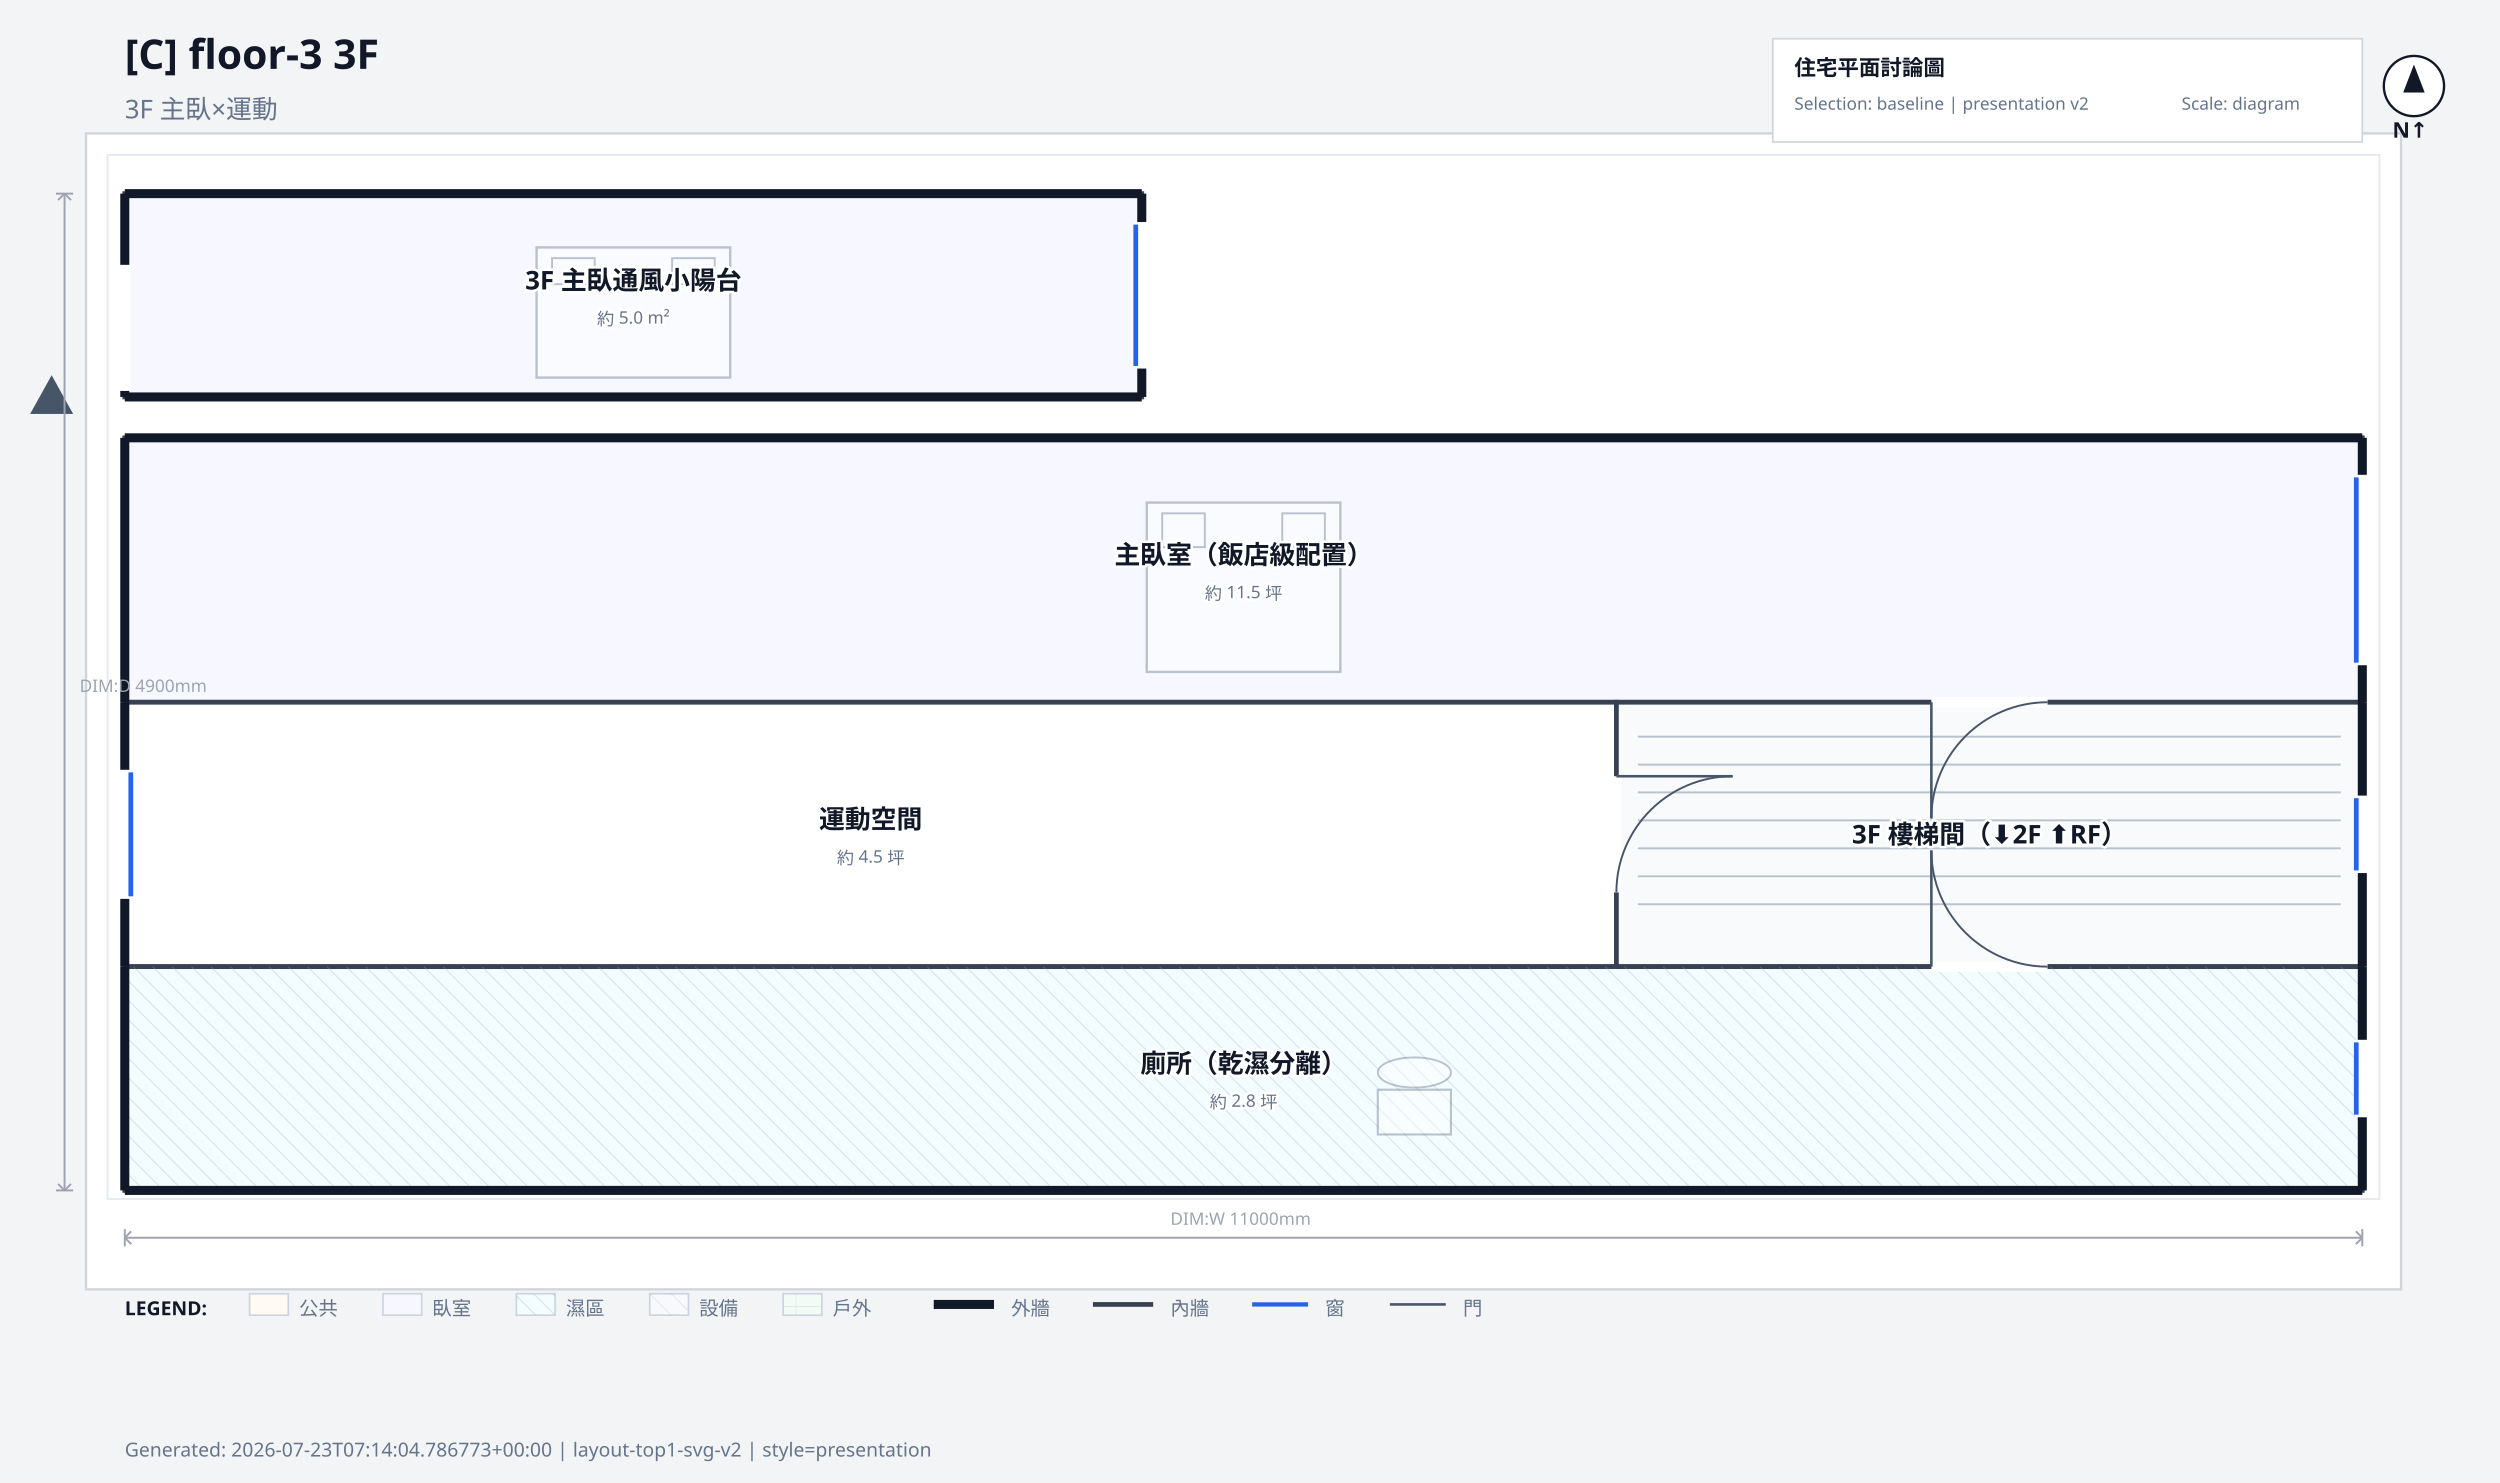
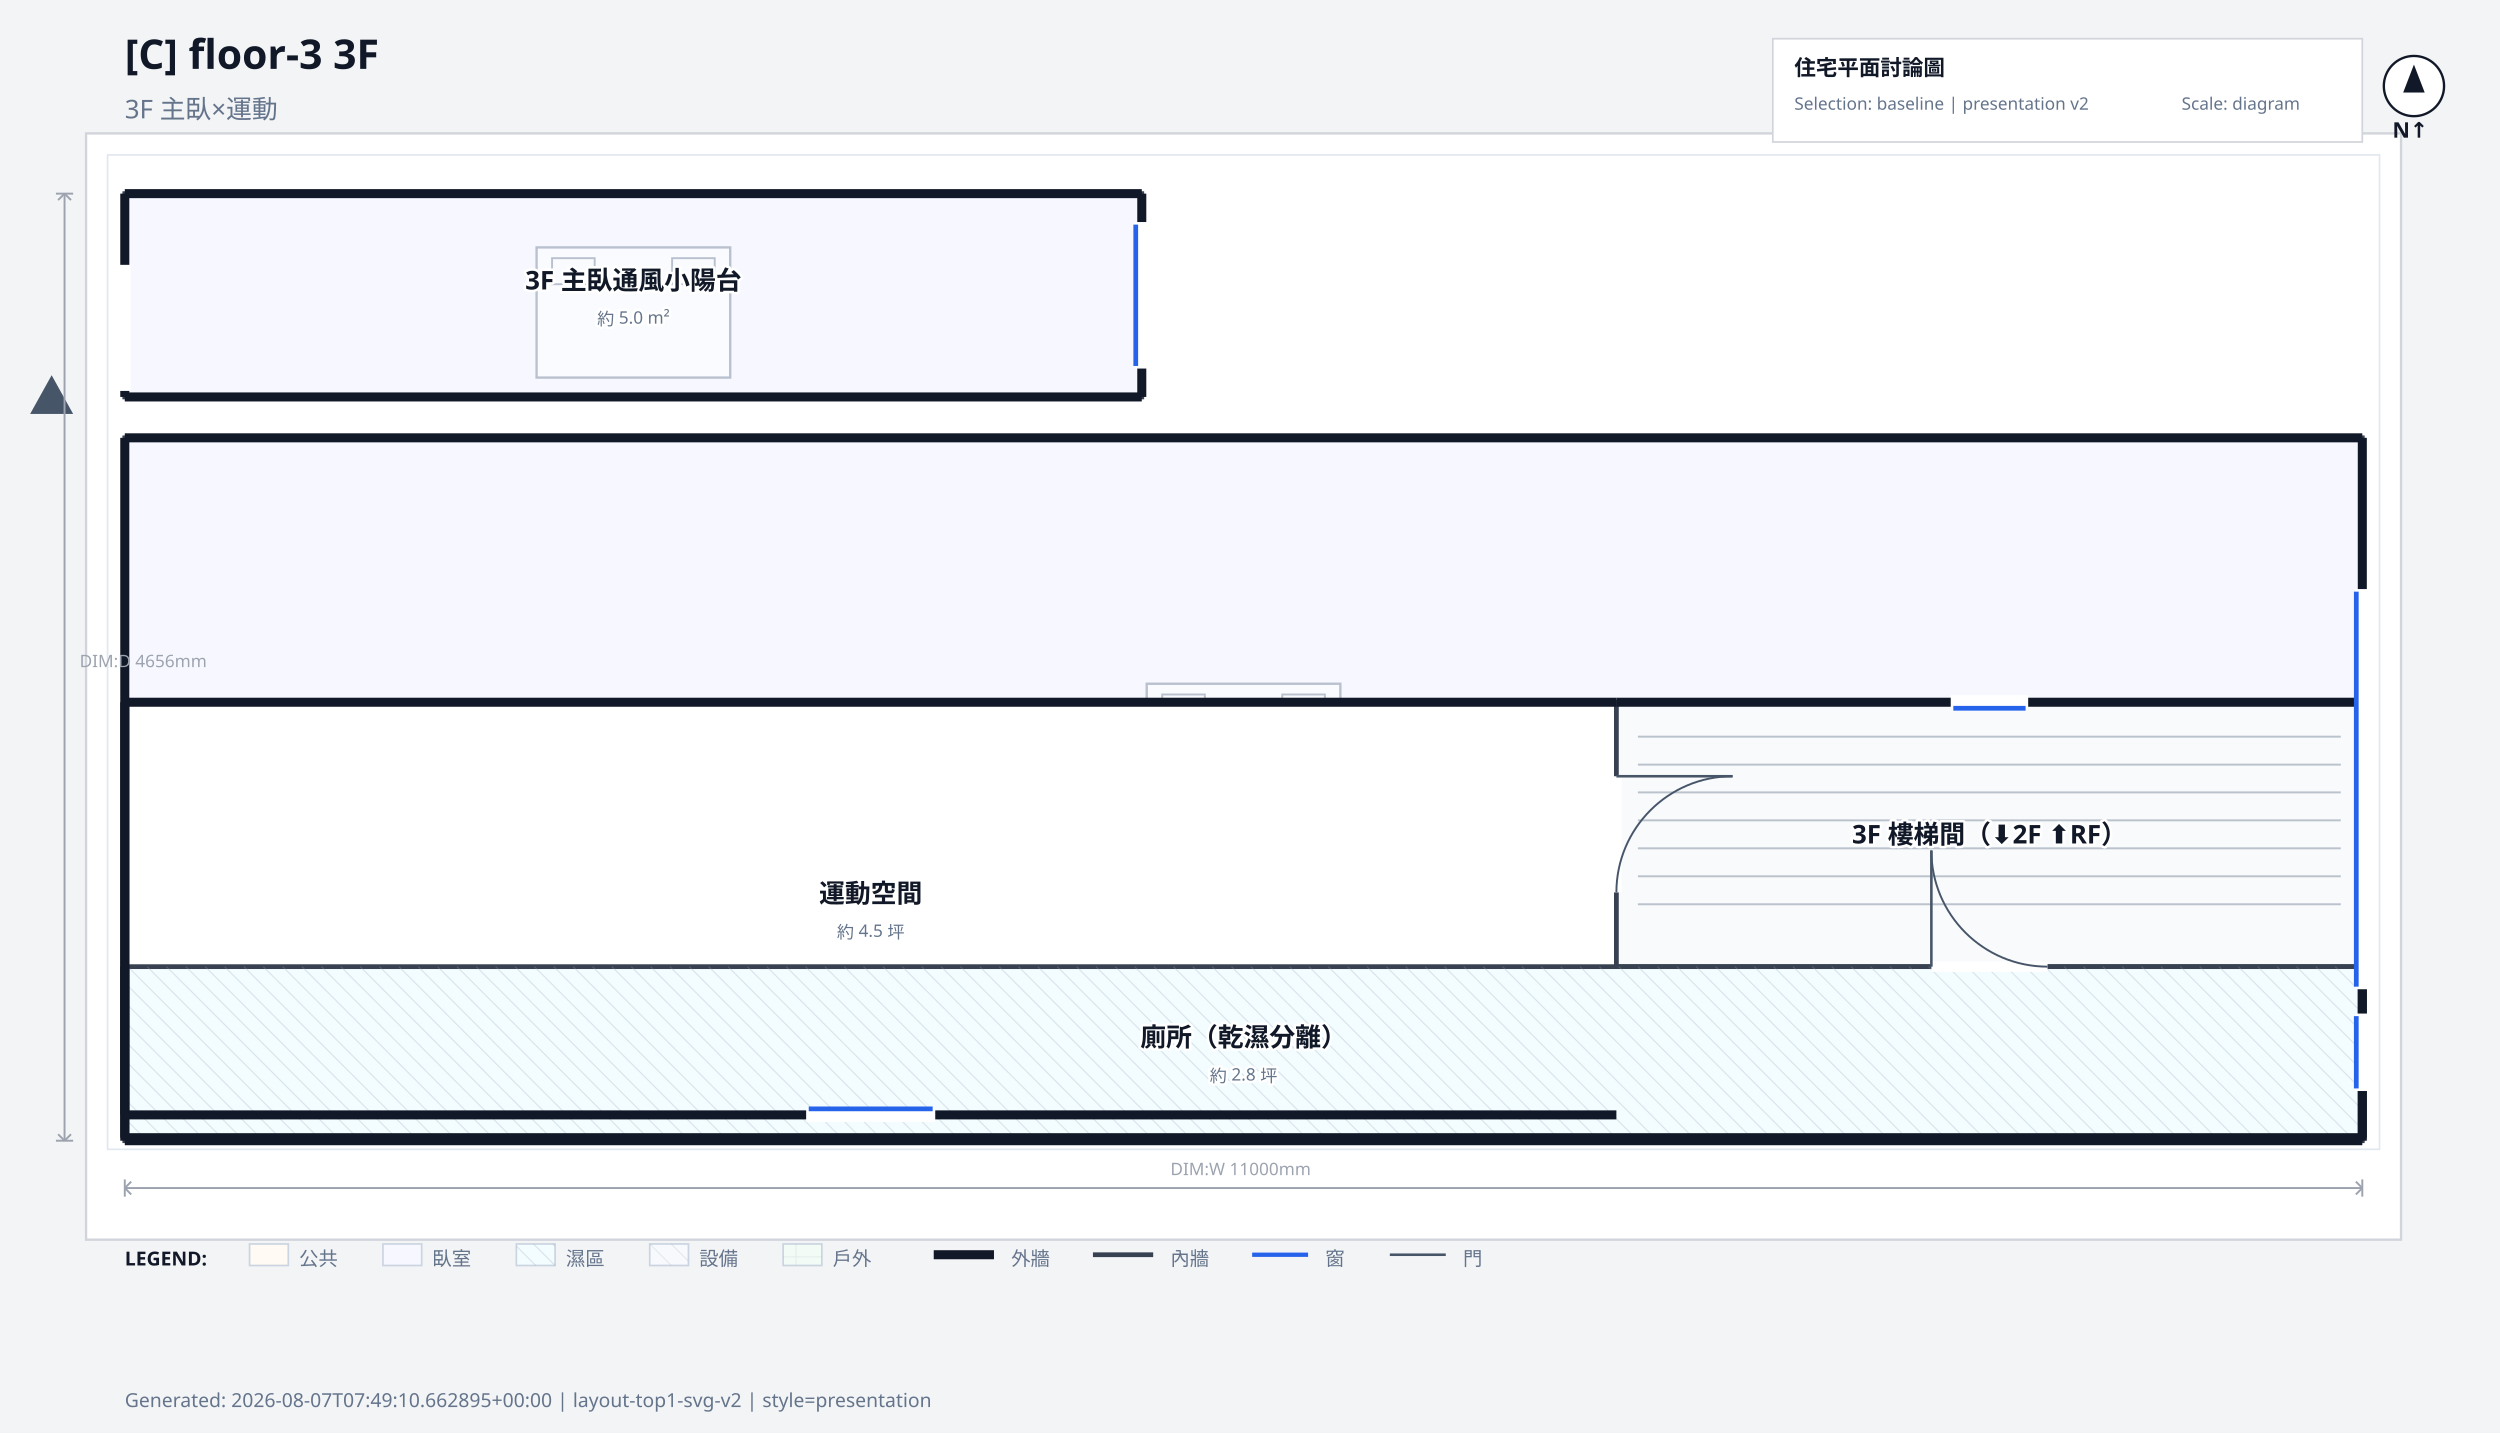
- <svg xmlns="http://www.w3.org/2000/svg" width="1162" height="689" viewBox="0 0 1162 689" role="img" aria-label="C floor-3">
-   <rect x="0" y="0" width="1162" height="689" fill="#f3f4f6" />
-   <rect x="40.0" y="62.0" width="1076.0" height="537.3" fill="#ffffff" stroke="#d1d5db" stroke-width="1.1" />
-   <rect x="50.0" y="72.0" width="1056.0" height="485.3" fill="none" stroke="#e2e8f0" stroke-width="0.8" />
+ <svg xmlns="http://www.w3.org/2000/svg" width="1162" height="666" viewBox="0 0 1162 666" role="img" aria-label="C floor-3">
+   <rect x="0" y="0" width="1162" height="666" fill="#f3f4f6" />
+   <rect x="40.0" y="62.0" width="1076.0" height="514.2" fill="#ffffff" stroke="#d1d5db" stroke-width="1.1" />
+   <rect x="50.0" y="72.0" width="1056.0" height="462.2" fill="none" stroke="#e2e8f0" stroke-width="0.8" />
  <text x="58.0" y="32.0" fill="#111827" font-size="19" font-family="Segoe UI, Microsoft JhengHei, sans-serif" font-weight="700">[C] floor-3 3F</text>
  <text x="58.0" y="55.0" fill="#64748b" font-size="12" font-family="Segoe UI, Microsoft JhengHei, sans-serif" font-weight="500">3F 主臥×運動</text>
  <rect x="824.0" y="18.0" width="274.0" height="48" fill="#ffffff" stroke="#d1d5db" stroke-width="0.8" />
  <text x="834.0" y="35.0" fill="#111827" font-size="10" font-family="Segoe UI, Microsoft JhengHei, sans-serif" font-weight="700">住宅平面討論圖</text>
  <text x="834.0" y="51.0" fill="#64748b" font-size="8" font-family="Segoe UI, Microsoft JhengHei, sans-serif" font-weight="500">Selection: baseline | presentation v2</text>
  <text x="1014.0" y="51.0" fill="#64748b" font-size="8" font-family="Segoe UI, Microsoft JhengHei, sans-serif" font-weight="500">Scale: diagram</text>
  <rect x="58.0" y="90.0" width="472.7" height="94.5" fill="#f7f8ff" stroke="#374151" stroke-width="2.2" />
  <g opacity="0.42">
    <rect x="249.4" y="115.0" width="90.0" height="60.5" fill="#ffffff" stroke="#64748b" stroke-width="1.1" />
    <rect x="256.6" y="120.0" width="19.8" height="12.1" fill="#ffffff" stroke="#64748b" stroke-width="0.9" />
    <rect x="312.4" y="120.0" width="19.8" height="12.1" fill="#ffffff" stroke="#64748b" stroke-width="0.9" />
  </g>
  <text x="294.4" y="130.3" fill="#111827" font-size="12" font-family="Segoe UI, Microsoft JhengHei, sans-serif" font-weight="700" text-anchor="middle" dominant-baseline="middle" paint-order="stroke" stroke="#ffffff" stroke-width="2.4" stroke-linejoin="round">3F 主臥通風小陽台</text>
  <text x="294.4" y="148.3" fill="#64748b" font-size="8" font-family="Segoe UI, Microsoft JhengHei, sans-serif" font-weight="500" text-anchor="middle" dominant-baseline="middle" paint-order="stroke" stroke="#ffffff" stroke-width="2.4" stroke-linejoin="round">約 5.0 m²</text>
-   <rect x="58.0" y="203.5" width="1040.0" height="122.9" fill="#f7f8ff" stroke="#374151" stroke-width="2.2" />
+   <rect x="58.0" y="203.5" width="1040.0" height="326.7" fill="#f7f8ff" stroke="#374151" stroke-width="2.2" />
  <g opacity="0.42">
-     <rect x="533.0" y="233.6" width="90.0" height="78.7" fill="#ffffff" stroke="#64748b" stroke-width="1.1" />
-     <rect x="540.2" y="238.6" width="19.8" height="15.7" fill="#ffffff" stroke="#64748b" stroke-width="0.9" />
-     <rect x="596.0" y="238.6" width="19.8" height="15.7" fill="#ffffff" stroke="#64748b" stroke-width="0.9" />
+     <rect x="533.0" y="317.8" width="90.0" height="114.0" fill="#ffffff" stroke="#64748b" stroke-width="1.1" />
+     <rect x="540.2" y="322.8" width="19.8" height="22.8" fill="#ffffff" stroke="#64748b" stroke-width="0.9" />
+     <rect x="596.0" y="322.8" width="19.8" height="22.8" fill="#ffffff" stroke="#64748b" stroke-width="0.9" />
  </g>
-   <text x="578.0" y="257.9" fill="#111827" font-size="12" font-family="Segoe UI, Microsoft JhengHei, sans-serif" font-weight="700" text-anchor="middle" dominant-baseline="middle" paint-order="stroke" stroke="#ffffff" stroke-width="2.4" stroke-linejoin="round">主臥室（飯店級配置）</text>
-   <text x="578.0" y="275.9" fill="#64748b" font-size="8" font-family="Segoe UI, Microsoft JhengHei, sans-serif" font-weight="500" text-anchor="middle" dominant-baseline="middle" paint-order="stroke" stroke="#ffffff" stroke-width="2.4" stroke-linejoin="round">約 11.5 坪</text>
-   <rect x="58.0" y="326.4" width="693.3" height="122.9" fill="#ffffff" stroke="#374151" stroke-width="2.2" />
+   <text x="578.0" y="359.8" fill="#111827" font-size="12" font-family="Segoe UI, Microsoft JhengHei, sans-serif" font-weight="700" text-anchor="middle" dominant-baseline="middle" paint-order="stroke" stroke="#ffffff" stroke-width="2.4" stroke-linejoin="round">主臥室（飯店級配置）</text>
+   <text x="578.0" y="377.8" fill="#64748b" font-size="8" font-family="Segoe UI, Microsoft JhengHei, sans-serif" font-weight="500" text-anchor="middle" dominant-baseline="middle" paint-order="stroke" stroke="#ffffff" stroke-width="2.4" stroke-linejoin="round">約 11.5 坪</text>
+   <rect x="58.0" y="326.4" width="693.3" height="191.8" fill="#ffffff" stroke="#374151" stroke-width="2.2" />
  <g opacity="0.42">
</g>
-   <text x="404.7" y="380.8" fill="#111827" font-size="12" font-family="Segoe UI, Microsoft JhengHei, sans-serif" font-weight="700" text-anchor="middle" dominant-baseline="middle" paint-order="stroke" stroke="#ffffff" stroke-width="2.4" stroke-linejoin="round">運動空間</text>
-   <text x="404.7" y="398.8" fill="#64748b" font-size="8" font-family="Segoe UI, Microsoft JhengHei, sans-serif" font-weight="500" text-anchor="middle" dominant-baseline="middle" paint-order="stroke" stroke="#ffffff" stroke-width="2.4" stroke-linejoin="round">約 4.5 坪</text>
+   <text x="404.7" y="415.3" fill="#111827" font-size="12" font-family="Segoe UI, Microsoft JhengHei, sans-serif" font-weight="700" text-anchor="middle" dominant-baseline="middle" paint-order="stroke" stroke="#ffffff" stroke-width="2.4" stroke-linejoin="round">運動空間</text>
+   <text x="404.7" y="433.3" fill="#64748b" font-size="8" font-family="Segoe UI, Microsoft JhengHei, sans-serif" font-weight="500" text-anchor="middle" dominant-baseline="middle" paint-order="stroke" stroke="#ffffff" stroke-width="2.4" stroke-linejoin="round">約 4.5 坪</text>
  <rect x="751.3" y="326.4" width="346.7" height="122.9" fill="#f8fafc" stroke="#374151" stroke-width="2.2" />
  <g opacity="0.42">
    <line x1="761.3" y1="342.4" x2="1088.0" y2="342.4" stroke="#64748b" stroke-width="0.9" />
    <line x1="761.3" y1="355.4" x2="1088.0" y2="355.4" stroke="#64748b" stroke-width="0.9" />
    <line x1="761.3" y1="368.3" x2="1088.0" y2="368.3" stroke="#64748b" stroke-width="0.9" />
    <line x1="761.3" y1="381.3" x2="1088.0" y2="381.3" stroke="#64748b" stroke-width="0.9" />
    <line x1="761.3" y1="394.3" x2="1088.0" y2="394.3" stroke="#64748b" stroke-width="0.9" />
    <line x1="761.3" y1="407.3" x2="1088.0" y2="407.3" stroke="#64748b" stroke-width="0.9" />
    <line x1="761.3" y1="420.3" x2="1088.0" y2="420.3" stroke="#64748b" stroke-width="0.9" />
  </g>
  <text x="924.7" y="387.8" fill="#111827" font-size="12" font-family="Segoe UI, Microsoft JhengHei, sans-serif" font-weight="700" text-anchor="middle" dominant-baseline="middle" paint-order="stroke" stroke="#ffffff" stroke-width="2.4" stroke-linejoin="round">3F 樓梯間（⬇️2F ⬆️RF）</text>
-   <rect x="58.0" y="449.3" width="1040.0" height="104.0" fill="#f3fdff" stroke="#374151" stroke-width="2.2" />
-   <path data-hatch-kind="bath" d="M 58.0 544.3 L 67.0 553.3 M 58.0 535.3 L 76.0 553.3 M 58.0 526.3 L 85.0 553.3 M 58.0 517.3 L 94.0 553.3 M 58.0 508.3 L 103.0 553.3 M 58.0 499.3 L 112.0 553.3 M 58.0 490.3 L 121.0 553.3 M 58.0 481.3 L 130.0 553.3 M 58.0 472.3 L 139.0 553.3 M 58.0 463.3 L 148.0 553.3 M 58.0 454.3 L 157.0 553.3 M 62.0 449.3 L 166.0 553.3 M 71.0 449.3 L 175.0 553.3 M 80.0 449.3 L 184.0 553.3 M 89.0 449.3 L 193.0 553.3 M 98.0 449.3 L 202.0 553.3 M 107.0 449.3 L 211.0 553.3 M 116.0 449.3 L 220.0 553.3 M 125.0 449.3 L 229.0 553.3 M 134.0 449.3 L 238.0 553.3 M 143.0 449.3 L 247.0 553.3 M 152.0 449.3 L 256.0 553.3 M 161.0 449.3 L 265.0 553.3 M 170.0 449.3 L 274.0 553.3 M 179.0 449.3 L 283.0 553.3 M 188.0 449.3 L 292.0 553.3 M 197.0 449.3 L 301.0 553.3 M 206.0 449.3 L 310.0 553.3 M 215.0 449.3 L 319.0 553.3 M 224.0 449.3 L 328.0 553.3 M 233.0 449.3 L 337.0 553.3 M 242.0 449.3 L 346.0 553.3 M 251.0 449.3 L 355.0 553.3 M 260.0 449.3 L 364.0 553.3 M 269.0 449.3 L 373.0 553.3 M 278.0 449.3 L 382.0 553.3 M 287.0 449.3 L 391.0 553.3 M 296.0 449.3 L 400.0 553.3 M 305.0 449.3 L 409.0 553.3 M 314.0 449.3 L 418.0 553.3 M 323.0 449.3 L 427.0 553.3 M 332.0 449.3 L 436.0 553.3 M 341.0 449.3 L 445.0 553.3 M 350.0 449.3 L 454.0 553.3 M 359.0 449.3 L 463.0 553.3 M 368.0 449.3 L 472.0 553.3 M 377.0 449.3 L 481.0 553.3 M 386.0 449.3 L 490.0 553.3 M 395.0 449.3 L 499.0 553.3 M 404.0 449.3 L 508.0 553.3 M 413.0 449.3 L 517.0 553.3 M 422.0 449.3 L 526.0 553.3 M 431.0 449.3 L 535.0 553.3 M 440.0 449.3 L 544.0 553.3 M 449.0 449.3 L 553.0 553.3 M 458.0 449.3 L 562.0 553.3 M 467.0 449.3 L 571.0 553.3 M 476.0 449.3 L 580.0 553.3 M 485.0 449.3 L 589.0 553.3 M 494.0 449.3 L 598.0 553.3 M 503.0 449.3 L 607.0 553.3 M 512.0 449.3 L 616.0 553.3 M 521.0 449.3 L 625.0 553.3 M 530.0 449.3 L 634.0 553.3 M 539.0 449.3 L 643.0 553.3 M 548.0 449.3 L 652.0 553.3 M 557.0 449.3 L 661.0 553.3 M 566.0 449.3 L 670.0 553.3 M 575.0 449.3 L 679.0 553.3 M 584.0 449.3 L 688.0 553.3 M 593.0 449.3 L 697.0 553.3 M 602.0 449.3 L 706.0 553.3 M 611.0 449.3 L 715.0 553.3 M 620.0 449.3 L 724.0 553.3 M 629.0 449.3 L 733.0 553.3 M 638.0 449.3 L 742.0 553.3 M 647.0 449.3 L 751.0 553.3 M 656.0 449.3 L 760.0 553.3 M 665.0 449.3 L 769.0 553.3 M 674.0 449.3 L 778.0 553.3 M 683.0 449.3 L 787.0 553.3 M 692.0 449.3 L 796.0 553.3 M 701.0 449.3 L 805.0 553.3 M 710.0 449.3 L 814.0 553.3 M 719.0 449.3 L 823.0 553.3 M 728.0 449.3 L 832.0 553.3 M 737.0 449.3 L 841.0 553.3 M 746.0 449.3 L 850.0 553.3 M 755.0 449.3 L 859.0 553.3 M 764.0 449.3 L 868.0 553.3 M 773.0 449.3 L 877.0 553.3 M 782.0 449.3 L 886.0 553.3 M 791.0 449.3 L 895.0 553.3 M 800.0 449.3 L 904.0 553.3 M 809.0 449.3 L 913.0 553.3 M 818.0 449.3 L 922.0 553.3 M 827.0 449.3 L 931.0 553.3 M 836.0 449.3 L 940.0 553.3 M 845.0 449.3 L 949.0 553.3 M 854.0 449.3 L 958.0 553.3 M 863.0 449.3 L 967.0 553.3 M 872.0 449.3 L 976.0 553.3 M 881.0 449.3 L 985.0 553.3 M 890.0 449.3 L 994.0 553.3 M 899.0 449.3 L 1003.0 553.3 M 908.0 449.3 L 1012.0 553.3 M 917.0 449.3 L 1021.0 553.3 M 926.0 449.3 L 1030.0 553.3 M 935.0 449.3 L 1039.0 553.3 M 944.0 449.3 L 1048.0 553.3 M 953.0 449.3 L 1057.0 553.3 M 962.0 449.3 L 1066.0 553.3 M 971.0 449.3 L 1075.0 553.3 M 980.0 449.3 L 1084.0 553.3 M 989.0 449.3 L 1093.0 553.3 M 998.0 449.3 L 1098.0 549.3 M 1007.0 449.3 L 1098.0 540.3 M 1016.0 449.3 L 1098.0 531.3 M 1025.0 449.3 L 1098.0 522.3 M 1034.0 449.3 L 1098.0 513.3 M 1043.0 449.3 L 1098.0 504.3 M 1052.0 449.3 L 1098.0 495.3 M 1061.0 449.3 L 1098.0 486.3 M 1070.0 449.3 L 1098.0 477.3 M 1079.0 449.3 L 1098.0 468.3 M 1088.0 449.3 L 1098.0 459.3 M 1097.0 449.3 L 1098.0 450.3" fill="none" stroke="#94a3b8" stroke-width="0.55" opacity="0.28" pointer-events="none" />
-   <g opacity="0.42">
-     <rect x="640.4" y="506.5" width="34.0" height="20.8" fill="#ffffff" stroke="#64748b" stroke-width="1.0" />
-     <ellipse cx="657.4" cy="498.5" rx="17.0" ry="7" fill="#ffffff" stroke="#64748b" stroke-width="0.9" />
-   </g>
-   <text x="578.0" y="494.3" fill="#111827" font-size="12" font-family="Segoe UI, Microsoft JhengHei, sans-serif" font-weight="700" text-anchor="middle" dominant-baseline="middle" paint-order="stroke" stroke="#ffffff" stroke-width="2.4" stroke-linejoin="round">廁所（乾濕分離）</text>
-   <text x="578.0" y="512.3" fill="#64748b" font-size="8" font-family="Segoe UI, Microsoft JhengHei, sans-serif" font-weight="500" text-anchor="middle" dominant-baseline="middle" paint-order="stroke" stroke="#ffffff" stroke-width="2.4" stroke-linejoin="round">約 2.8 坪</text>
+   <rect x="58.0" y="449.3" width="1040.0" height="79.6" fill="#f3fdff" stroke="#374151" stroke-width="2.2" />
+   <path data-hatch-kind="bath" d="M 58.0 519.8 L 67.0 528.8 M 58.0 510.8 L 76.0 528.8 M 58.0 501.8 L 85.0 528.8 M 58.0 492.8 L 94.0 528.8 M 58.0 483.8 L 103.0 528.8 M 58.0 474.8 L 112.0 528.8 M 58.0 465.8 L 121.0 528.8 M 58.0 456.8 L 130.0 528.8 M 59.4 449.3 L 139.0 528.8 M 68.4 449.3 L 148.0 528.8 M 77.4 449.3 L 157.0 528.8 M 86.4 449.3 L 166.0 528.8 M 95.4 449.3 L 175.0 528.8 M 104.4 449.3 L 184.0 528.8 M 113.4 449.3 L 193.0 528.8 M 122.4 449.3 L 202.0 528.8 M 131.4 449.3 L 211.0 528.8 M 140.4 449.3 L 220.0 528.8 M 149.4 449.3 L 229.0 528.8 M 158.4 449.3 L 238.0 528.8 M 167.4 449.3 L 247.0 528.8 M 176.4 449.3 L 256.0 528.8 M 185.4 449.3 L 265.0 528.8 M 194.4 449.3 L 274.0 528.8 M 203.4 449.3 L 283.0 528.8 M 212.4 449.3 L 292.0 528.8 M 221.4 449.3 L 301.0 528.8 M 230.4 449.3 L 310.0 528.8 M 239.4 449.3 L 319.0 528.8 M 248.4 449.3 L 328.0 528.8 M 257.4 449.3 L 337.0 528.8 M 266.4 449.3 L 346.0 528.8 M 275.4 449.3 L 355.0 528.8 M 284.4 449.3 L 364.0 528.8 M 293.4 449.3 L 373.0 528.8 M 302.4 449.3 L 382.0 528.8 M 311.4 449.3 L 391.0 528.8 M 320.4 449.3 L 400.0 528.8 M 329.4 449.3 L 409.0 528.8 M 338.4 449.3 L 418.0 528.8 M 347.4 449.3 L 427.0 528.8 M 356.4 449.3 L 436.0 528.8 M 365.4 449.3 L 445.0 528.8 M 374.4 449.3 L 454.0 528.8 M 383.4 449.3 L 463.0 528.8 M 392.4 449.3 L 472.0 528.8 M 401.4 449.3 L 481.0 528.8 M 410.4 449.3 L 490.0 528.8 M 419.4 449.3 L 499.0 528.8 M 428.4 449.3 L 508.0 528.8 M 437.4 449.3 L 517.0 528.8 M 446.4 449.3 L 526.0 528.8 M 455.4 449.3 L 535.0 528.8 M 464.4 449.3 L 544.0 528.8 M 473.4 449.3 L 553.0 528.8 M 482.4 449.3 L 562.0 528.8 M 491.4 449.3 L 571.0 528.8 M 500.4 449.3 L 580.0 528.8 M 509.4 449.3 L 589.0 528.8 M 518.4 449.3 L 598.0 528.8 M 527.4 449.3 L 607.0 528.8 M 536.4 449.3 L 616.0 528.8 M 545.4 449.3 L 625.0 528.8 M 554.4 449.3 L 634.0 528.8 M 563.4 449.3 L 643.0 528.8 M 572.4 449.3 L 652.0 528.8 M 581.4 449.3 L 661.0 528.8 M 590.4 449.3 L 670.0 528.8 M 599.4 449.3 L 679.0 528.8 M 608.4 449.3 L 688.0 528.8 M 617.4 449.3 L 697.0 528.8 M 626.4 449.3 L 706.0 528.8 M 635.4 449.3 L 715.0 528.8 M 644.4 449.3 L 724.0 528.8 M 653.4 449.3 L 733.0 528.8 M 662.4 449.3 L 742.0 528.8 M 671.4 449.3 L 751.0 528.8 M 680.4 449.3 L 760.0 528.8 M 689.4 449.3 L 769.0 528.8 M 698.4 449.3 L 778.0 528.8 M 707.4 449.3 L 787.0 528.8 M 716.4 449.3 L 796.0 528.8 M 725.4 449.3 L 805.0 528.8 M 734.4 449.3 L 814.0 528.8 M 743.4 449.3 L 823.0 528.8 M 752.4 449.3 L 832.0 528.8 M 761.4 449.3 L 841.0 528.8 M 770.4 449.3 L 850.0 528.8 M 779.4 449.3 L 859.0 528.8 M 788.4 449.3 L 868.0 528.8 M 797.4 449.3 L 877.0 528.8 M 806.4 449.3 L 886.0 528.8 M 815.4 449.3 L 895.0 528.8 M 824.4 449.3 L 904.0 528.8 M 833.4 449.3 L 913.0 528.8 M 842.4 449.3 L 922.0 528.8 M 851.4 449.3 L 931.0 528.8 M 860.4 449.3 L 940.0 528.8 M 869.4 449.3 L 949.0 528.8 M 878.4 449.3 L 958.0 528.8 M 887.4 449.3 L 967.0 528.8 M 896.4 449.3 L 976.0 528.8 M 905.4 449.3 L 985.0 528.8 M 914.4 449.3 L 994.0 528.8 M 923.4 449.3 L 1003.0 528.8 M 932.4 449.3 L 1012.0 528.8 M 941.4 449.3 L 1021.0 528.8 M 950.4 449.3 L 1030.0 528.8 M 959.4 449.3 L 1039.0 528.8 M 968.4 449.3 L 1048.0 528.8 M 977.4 449.3 L 1057.0 528.8 M 986.4 449.3 L 1066.0 528.8 M 995.4 449.3 L 1075.0 528.8 M 1004.4 449.3 L 1084.0 528.8 M 1013.4 449.3 L 1093.0 528.8 M 1022.4 449.3 L 1098.0 524.8 M 1031.4 449.3 L 1098.0 515.8 M 1040.4 449.3 L 1098.0 506.8 M 1049.4 449.3 L 1098.0 497.8 M 1058.4 449.3 L 1098.0 488.8 M 1067.4 449.3 L 1098.0 479.8 M 1076.4 449.3 L 1098.0 470.8 M 1085.4 449.3 L 1098.0 461.8 M 1094.4 449.3 L 1098.0 452.8" fill="none" stroke="#94a3b8" stroke-width="0.55" opacity="0.28" pointer-events="none" />
+   <text x="578.0" y="482.1" fill="#111827" font-size="12" font-family="Segoe UI, Microsoft JhengHei, sans-serif" font-weight="700" text-anchor="middle" dominant-baseline="middle" paint-order="stroke" stroke="#ffffff" stroke-width="2.4" stroke-linejoin="round">廁所（乾濕分離）</text>
+   <text x="578.0" y="500.1" fill="#64748b" font-size="8" font-family="Segoe UI, Microsoft JhengHei, sans-serif" font-weight="500" text-anchor="middle" dominant-baseline="middle" paint-order="stroke" stroke="#ffffff" stroke-width="2.4" stroke-linejoin="round">約 2.8 坪</text>
  <line x1="58.0" y1="90.0" x2="530.7" y2="90.0" stroke="#111827" stroke-width="4.2" />
  <line x1="530.7" y1="90.0" x2="530.7" y2="184.5" stroke="#111827" stroke-width="4.2" />
  <line x1="58.0" y1="184.5" x2="530.7" y2="184.5" stroke="#111827" stroke-width="4.2" />
  <line x1="58.0" y1="90.0" x2="58.0" y2="184.5" stroke="#111827" stroke-width="4.2" />
  <line x1="58.0" y1="203.5" x2="1098.0" y2="203.5" stroke="#111827" stroke-width="4.2" />
-   <line x1="1098.0" y1="203.5" x2="1098.0" y2="326.4" stroke="#111827" stroke-width="4.2" />
-   <line x1="58.0" y1="203.5" x2="58.0" y2="326.4" stroke="#111827" stroke-width="4.2" />
-   <line x1="58.0" y1="326.4" x2="58.0" y2="449.3" stroke="#111827" stroke-width="4.2" />
+   <line x1="1098.0" y1="203.5" x2="1098.0" y2="530.2" stroke="#111827" stroke-width="4.2" />
+   <line x1="58.0" y1="530.2" x2="1098.0" y2="530.2" stroke="#111827" stroke-width="4.2" />
+   <line x1="58.0" y1="203.5" x2="58.0" y2="530.2" stroke="#111827" stroke-width="4.2" />
+   <line x1="58.0" y1="326.4" x2="751.3" y2="326.4" stroke="#111827" stroke-width="4.2" />
+   <line x1="58.0" y1="518.2" x2="751.3" y2="518.2" stroke="#111827" stroke-width="4.2" />
+   <line x1="58.0" y1="326.4" x2="58.0" y2="518.2" stroke="#111827" stroke-width="4.2" />
+   <line x1="751.3" y1="326.4" x2="1098.0" y2="326.4" stroke="#111827" stroke-width="4.2" />
  <line x1="1098.0" y1="326.4" x2="1098.0" y2="449.3" stroke="#111827" stroke-width="4.2" />
-   <line x1="1098.0" y1="449.3" x2="1098.0" y2="553.3" stroke="#111827" stroke-width="4.2" />
-   <line x1="58.0" y1="553.3" x2="1098.0" y2="553.3" stroke="#111827" stroke-width="4.2" />
-   <line x1="58.0" y1="449.3" x2="58.0" y2="553.3" stroke="#111827" stroke-width="4.2" />
+   <line x1="1098.0" y1="449.3" x2="1098.0" y2="528.8" stroke="#111827" stroke-width="4.2" />
+   <line x1="58.0" y1="528.8" x2="1098.0" y2="528.8" stroke="#111827" stroke-width="4.2" />
+   <line x1="58.0" y1="449.3" x2="58.0" y2="528.8" stroke="#111827" stroke-width="4.2" />
  <g data-marker="window">
    <line x1="530.7" y1="103.2" x2="530.7" y2="171.3" stroke="#ffffff" stroke-width="6.6" />
    <line x1="527.9" y1="104.4" x2="527.9" y2="170.1" stroke="#2563eb" stroke-width="2.2" />
  </g>
  <g data-marker="window">
-     <line x1="1098.0" y1="220.7" x2="1098.0" y2="309.2" stroke="#ffffff" stroke-width="6.6" />
-     <line x1="1095.2" y1="221.9" x2="1095.2" y2="308.0" stroke="#2563eb" stroke-width="2.2" />
+     <line x1="1098.0" y1="273.8" x2="1098.0" y2="459.8" stroke="#ffffff" stroke-width="6.6" />
+     <line x1="1095.2" y1="275.0" x2="1095.2" y2="458.6" stroke="#2563eb" stroke-width="2.2" />
  </g>
  <g data-marker="window">
-     <line x1="58.0" y1="357.8" x2="58.0" y2="417.8" stroke="#ffffff" stroke-width="6.6" />
-     <line x1="60.8" y1="359.0" x2="60.8" y2="416.6" stroke="#2563eb" stroke-width="2.2" />
+     <line x1="374.7" y1="518.2" x2="434.7" y2="518.2" stroke="#ffffff" stroke-width="6.6" />
+     <line x1="375.9" y1="515.4" x2="433.5" y2="515.4" stroke="#2563eb" stroke-width="2.2" />
  </g>
  <g data-marker="window">
-     <line x1="1098.0" y1="369.8" x2="1098.0" y2="405.8" stroke="#ffffff" stroke-width="6.6" />
-     <line x1="1095.2" y1="371.0" x2="1095.2" y2="404.6" stroke="#2563eb" stroke-width="2.2" />
+     <line x1="906.7" y1="326.4" x2="942.7" y2="326.4" stroke="#ffffff" stroke-width="6.6" />
+     <line x1="907.9" y1="329.2" x2="941.5" y2="329.2" stroke="#2563eb" stroke-width="2.2" />
  </g>
  <g data-marker="window">
-     <line x1="1098.0" y1="483.3" x2="1098.0" y2="519.3" stroke="#ffffff" stroke-width="6.6" />
-     <line x1="1095.2" y1="484.5" x2="1095.2" y2="518.1" stroke="#2563eb" stroke-width="2.2" />
+     <line x1="1098.0" y1="471.1" x2="1098.0" y2="507.1" stroke="#ffffff" stroke-width="6.6" />
+     <line x1="1095.2" y1="472.3" x2="1095.2" y2="505.9" stroke="#2563eb" stroke-width="2.2" />
  </g>
  <g data-marker="door">
-     <line x1="897.7" y1="326.4" x2="951.7" y2="326.4" stroke="#ffffff" stroke-width="4.8" />
-     <line x1="897.7" y1="326.4" x2="897.7" y2="380.4" stroke="#475569" stroke-width="1.2" />
-     <path d="M 951.7 326.4 A 54.0 54.0 0 0 0 897.7 380.4" fill="none" stroke="#475569" stroke-width="0.9" />
+     <line x1="751.3" y1="360.8" x2="751.3" y2="414.8" stroke="#ffffff" stroke-width="4.8" />
+     <line x1="751.3" y1="360.8" x2="805.3" y2="360.8" stroke="#475569" stroke-width="1.2" />
+     <path d="M 751.3 414.8 A 54.0 54.0 0 0 1 805.3 360.8" fill="none" stroke="#475569" stroke-width="0.9" />
  </g>
  <g data-marker="door">
    <line x1="897.7" y1="449.3" x2="951.7" y2="449.3" stroke="#ffffff" stroke-width="4.8" />
    <line x1="897.7" y1="449.3" x2="897.7" y2="395.3" stroke="#475569" stroke-width="1.2" />
    <path d="M 951.7 449.3 A 54.0 54.0 0 0 1 897.7 395.3" fill="none" stroke="#475569" stroke-width="0.9" />
  </g>
-   <g data-marker="door">
-     <line x1="751.3" y1="360.8" x2="751.3" y2="414.8" stroke="#ffffff" stroke-width="4.8" />
-     <line x1="751.3" y1="360.8" x2="805.3" y2="360.8" stroke="#475569" stroke-width="1.2" />
-     <path d="M 751.3 414.8 A 54.0 54.0 0 0 1 805.3 360.8" fill="none" stroke="#475569" stroke-width="0.9" />
-   </g>
  <g data-marker="entrance">
    <line x1="58.0" y1="123.1" x2="58.0" y2="181.7" stroke="#ffffff" stroke-width="5.4" />
    <polygon points="14.0,192.4 34.0,192.4 24.0,174.4" fill="#475569" />
  </g>
-   <line x1="58.0" y1="575.3" x2="1098.0" y2="575.3" stroke="#9ca3af" stroke-width="0.9" />
-   <line x1="58.0" y1="571.3" x2="58.0" y2="579.3" stroke="#9ca3af" stroke-width="0.9" />
-   <line x1="1098.0" y1="571.3" x2="1098.0" y2="579.3" stroke="#9ca3af" stroke-width="0.9" />
-   <line x1="61.0" y1="572.3" x2="58.0" y2="575.3" stroke="#9ca3af" stroke-width="0.9" />
-   <line x1="61.0" y1="578.3" x2="58.0" y2="575.3" stroke="#9ca3af" stroke-width="0.9" />
-   <line x1="1095.0" y1="572.3" x2="1098.0" y2="575.3" stroke="#9ca3af" stroke-width="0.9" />
-   <line x1="1095.0" y1="578.3" x2="1098.0" y2="575.3" stroke="#9ca3af" stroke-width="0.9" />
-   <text x="544.0" y="569.3" fill="#9ca3af" font-size="8" font-family="Segoe UI, Microsoft JhengHei, sans-serif" font-weight="500">DIM:W 11000mm</text>
-   <line x1="30.0" y1="90.0" x2="30.0" y2="553.3" stroke="#9ca3af" stroke-width="0.9" />
+   <line x1="58.0" y1="552.2" x2="1098.0" y2="552.2" stroke="#9ca3af" stroke-width="0.9" />
+   <line x1="58.0" y1="548.2" x2="58.0" y2="556.2" stroke="#9ca3af" stroke-width="0.9" />
+   <line x1="1098.0" y1="548.2" x2="1098.0" y2="556.2" stroke="#9ca3af" stroke-width="0.9" />
+   <line x1="61.0" y1="549.2" x2="58.0" y2="552.2" stroke="#9ca3af" stroke-width="0.9" />
+   <line x1="61.0" y1="555.2" x2="58.0" y2="552.2" stroke="#9ca3af" stroke-width="0.9" />
+   <line x1="1095.0" y1="549.2" x2="1098.0" y2="552.2" stroke="#9ca3af" stroke-width="0.9" />
+   <line x1="1095.0" y1="555.2" x2="1098.0" y2="552.2" stroke="#9ca3af" stroke-width="0.9" />
+   <text x="544.0" y="546.2" fill="#9ca3af" font-size="8" font-family="Segoe UI, Microsoft JhengHei, sans-serif" font-weight="500">DIM:W 11000mm</text>
+   <line x1="30.0" y1="90.0" x2="30.0" y2="530.2" stroke="#9ca3af" stroke-width="0.9" />
  <line x1="26.0" y1="90.0" x2="34.0" y2="90.0" stroke="#9ca3af" stroke-width="0.9" />
-   <line x1="26.0" y1="553.3" x2="34.0" y2="553.3" stroke="#9ca3af" stroke-width="0.9" />
+   <line x1="26.0" y1="530.2" x2="34.0" y2="530.2" stroke="#9ca3af" stroke-width="0.9" />
  <line x1="27.0" y1="93.0" x2="30.0" y2="90.0" stroke="#9ca3af" stroke-width="0.9" />
  <line x1="33.0" y1="93.0" x2="30.0" y2="90.0" stroke="#9ca3af" stroke-width="0.9" />
-   <line x1="27.0" y1="550.3" x2="30.0" y2="553.3" stroke="#9ca3af" stroke-width="0.9" />
-   <line x1="33.0" y1="550.3" x2="30.0" y2="553.3" stroke="#9ca3af" stroke-width="0.9" />
-   <text x="37.0" y="321.6" fill="#9ca3af" font-size="8" font-family="Segoe UI, Microsoft JhengHei, sans-serif" font-weight="500">DIM:D 4900mm</text>
+   <line x1="27.0" y1="527.2" x2="30.0" y2="530.2" stroke="#9ca3af" stroke-width="0.9" />
+   <line x1="33.0" y1="527.2" x2="30.0" y2="530.2" stroke="#9ca3af" stroke-width="0.9" />
+   <text x="37.0" y="310.1" fill="#9ca3af" font-size="8" font-family="Segoe UI, Microsoft JhengHei, sans-serif" font-weight="500">DIM:D 4656mm</text>
  <circle cx="1122.0" cy="40.0" r="14.0" fill="#ffffff" stroke="#111827" stroke-width="1.1" />
  <polygon points="1122.0,30.0 1117.0,43.0 1127.0,43.0" fill="#111827" />
  <text x="1112.0" y="64.0" fill="#111827" font-size="10" font-family="Segoe UI, Microsoft JhengHei, sans-serif" font-weight="700">N↑</text>
-   <text x="58.0" y="611.3" fill="#111827" font-size="9" font-family="Segoe UI, Microsoft JhengHei, sans-serif" font-weight="700">LEGEND:</text>
-   <rect x="116.0" y="601.3" width="18" height="10" fill="#fffaf3" stroke="#cbd5e1" stroke-width="0.8" />
-   <text x="139.0" y="611.3" fill="#64748b" font-size="9" font-family="Segoe UI, Microsoft JhengHei, sans-serif" font-weight="500">公共</text>
-   <rect x="178.0" y="601.3" width="18" height="10" fill="#f7f8ff" stroke="#cbd5e1" stroke-width="0.8" />
-   <text x="201.0" y="611.3" fill="#64748b" font-size="9" font-family="Segoe UI, Microsoft JhengHei, sans-serif" font-weight="500">臥室</text>
-   <rect x="240.0" y="601.3" width="18" height="10" fill="#f3fdff" stroke="#cbd5e1" stroke-width="0.8" />
-   <path data-hatch-kind="bath" d="M 240.0 602.3 L 249.0 611.3 M 248.0 601.3 L 258.0 611.3 M 257.0 601.3 L 258.0 602.3" fill="none" stroke="#94a3b8" stroke-width="0.55" opacity="0.28" pointer-events="none" />
-   <text x="263.0" y="611.3" fill="#64748b" font-size="9" font-family="Segoe UI, Microsoft JhengHei, sans-serif" font-weight="500">濕區</text>
-   <rect x="302.0" y="601.3" width="18" height="10" fill="#f7f9fc" stroke="#cbd5e1" stroke-width="0.8" />
-   <path data-hatch-kind="service" d="M 302.0 601.3 L 312.0 611.3 M 312.0 601.3 L 320.0 609.3" fill="none" stroke="#94a3b8" stroke-width="0.50" opacity="0.20" pointer-events="none" />
-   <text x="325.0" y="611.3" fill="#64748b" font-size="9" font-family="Segoe UI, Microsoft JhengHei, sans-serif" font-weight="500">設備</text>
-   <rect x="364.0" y="601.3" width="18" height="10" fill="#f2fbf5" stroke="#cbd5e1" stroke-width="0.8" />
-   <path data-hatch-kind="outdoor" d="M 370.0 601.3 V 611.3 M 364.0 607.3 H 382.0" fill="none" stroke="#94a3b8" stroke-width="0.45" opacity="0.18" pointer-events="none" />
-   <text x="387.0" y="611.3" fill="#64748b" font-size="9" font-family="Segoe UI, Microsoft JhengHei, sans-serif" font-weight="500">戶外</text>
-   <line x1="434.0" y1="606.3" x2="462.0" y2="606.3" stroke="#111827" stroke-width="4.2" />
-   <text x="470.0" y="611.3" fill="#64748b" font-size="9" font-family="Segoe UI, Microsoft JhengHei, sans-serif" font-weight="500">外牆</text>
-   <line x1="508.0" y1="606.3" x2="536.0" y2="606.3" stroke="#374151" stroke-width="2.2" />
-   <text x="544.0" y="611.3" fill="#64748b" font-size="9" font-family="Segoe UI, Microsoft JhengHei, sans-serif" font-weight="500">內牆</text>
-   <line x1="582.0" y1="606.3" x2="608.0" y2="606.3" stroke="#2563eb" stroke-width="2.0" />
-   <text x="616.0" y="611.3" fill="#64748b" font-size="9" font-family="Segoe UI, Microsoft JhengHei, sans-serif" font-weight="500">窗</text>
-   <line x1="646.0" y1="606.3" x2="672.0" y2="606.3" stroke="#475569" stroke-width="1.2" />
-   <text x="680.0" y="611.3" fill="#64748b" font-size="9" font-family="Segoe UI, Microsoft JhengHei, sans-serif" font-weight="500">門</text>
-   <text x="58.0" y="677.0" fill="#64748b" font-size="9" font-family="Segoe UI, Microsoft JhengHei, sans-serif" font-weight="400">Generated: 2026-07-23T07:14:04.786773+00:00 | layout-top1-svg-v2 | style=presentation</text>
+   <text x="58.0" y="588.2" fill="#111827" font-size="9" font-family="Segoe UI, Microsoft JhengHei, sans-serif" font-weight="700">LEGEND:</text>
+   <rect x="116.0" y="578.2" width="18" height="10" fill="#fffaf3" stroke="#cbd5e1" stroke-width="0.8" />
+   <text x="139.0" y="588.2" fill="#64748b" font-size="9" font-family="Segoe UI, Microsoft JhengHei, sans-serif" font-weight="500">公共</text>
+   <rect x="178.0" y="578.2" width="18" height="10" fill="#f7f8ff" stroke="#cbd5e1" stroke-width="0.8" />
+   <text x="201.0" y="588.2" fill="#64748b" font-size="9" font-family="Segoe UI, Microsoft JhengHei, sans-serif" font-weight="500">臥室</text>
+   <rect x="240.0" y="578.2" width="18" height="10" fill="#f3fdff" stroke="#cbd5e1" stroke-width="0.8" />
+   <path data-hatch-kind="bath" d="M 240.0 579.2 L 249.0 588.2 M 248.0 578.2 L 258.0 588.2 M 257.0 578.2 L 258.0 579.2" fill="none" stroke="#94a3b8" stroke-width="0.55" opacity="0.28" pointer-events="none" />
+   <text x="263.0" y="588.2" fill="#64748b" font-size="9" font-family="Segoe UI, Microsoft JhengHei, sans-serif" font-weight="500">濕區</text>
+   <rect x="302.0" y="578.2" width="18" height="10" fill="#f7f9fc" stroke="#cbd5e1" stroke-width="0.8" />
+   <path data-hatch-kind="service" d="M 302.0 578.2 L 312.0 588.2 M 312.0 578.2 L 320.0 586.2" fill="none" stroke="#94a3b8" stroke-width="0.50" opacity="0.20" pointer-events="none" />
+   <text x="325.0" y="588.2" fill="#64748b" font-size="9" font-family="Segoe UI, Microsoft JhengHei, sans-serif" font-weight="500">設備</text>
+   <rect x="364.0" y="578.2" width="18" height="10" fill="#f2fbf5" stroke="#cbd5e1" stroke-width="0.8" />
+   <path data-hatch-kind="outdoor" d="M 370.0 578.2 V 588.2 M 364.0 584.2 H 382.0" fill="none" stroke="#94a3b8" stroke-width="0.45" opacity="0.18" pointer-events="none" />
+   <text x="387.0" y="588.2" fill="#64748b" font-size="9" font-family="Segoe UI, Microsoft JhengHei, sans-serif" font-weight="500">戶外</text>
+   <line x1="434.0" y1="583.2" x2="462.0" y2="583.2" stroke="#111827" stroke-width="4.2" />
+   <text x="470.0" y="588.2" fill="#64748b" font-size="9" font-family="Segoe UI, Microsoft JhengHei, sans-serif" font-weight="500">外牆</text>
+   <line x1="508.0" y1="583.2" x2="536.0" y2="583.2" stroke="#374151" stroke-width="2.2" />
+   <text x="544.0" y="588.2" fill="#64748b" font-size="9" font-family="Segoe UI, Microsoft JhengHei, sans-serif" font-weight="500">內牆</text>
+   <line x1="582.0" y1="583.2" x2="608.0" y2="583.2" stroke="#2563eb" stroke-width="2.0" />
+   <text x="616.0" y="588.2" fill="#64748b" font-size="9" font-family="Segoe UI, Microsoft JhengHei, sans-serif" font-weight="500">窗</text>
+   <line x1="646.0" y1="583.2" x2="672.0" y2="583.2" stroke="#475569" stroke-width="1.2" />
+   <text x="680.0" y="588.2" fill="#64748b" font-size="9" font-family="Segoe UI, Microsoft JhengHei, sans-serif" font-weight="500">門</text>
+   <text x="58.0" y="654.0" fill="#64748b" font-size="9" font-family="Segoe UI, Microsoft JhengHei, sans-serif" font-weight="400">Generated: 2026-08-07T07:49:10.662895+00:00 | layout-top1-svg-v2 | style=presentation</text>
</svg>
